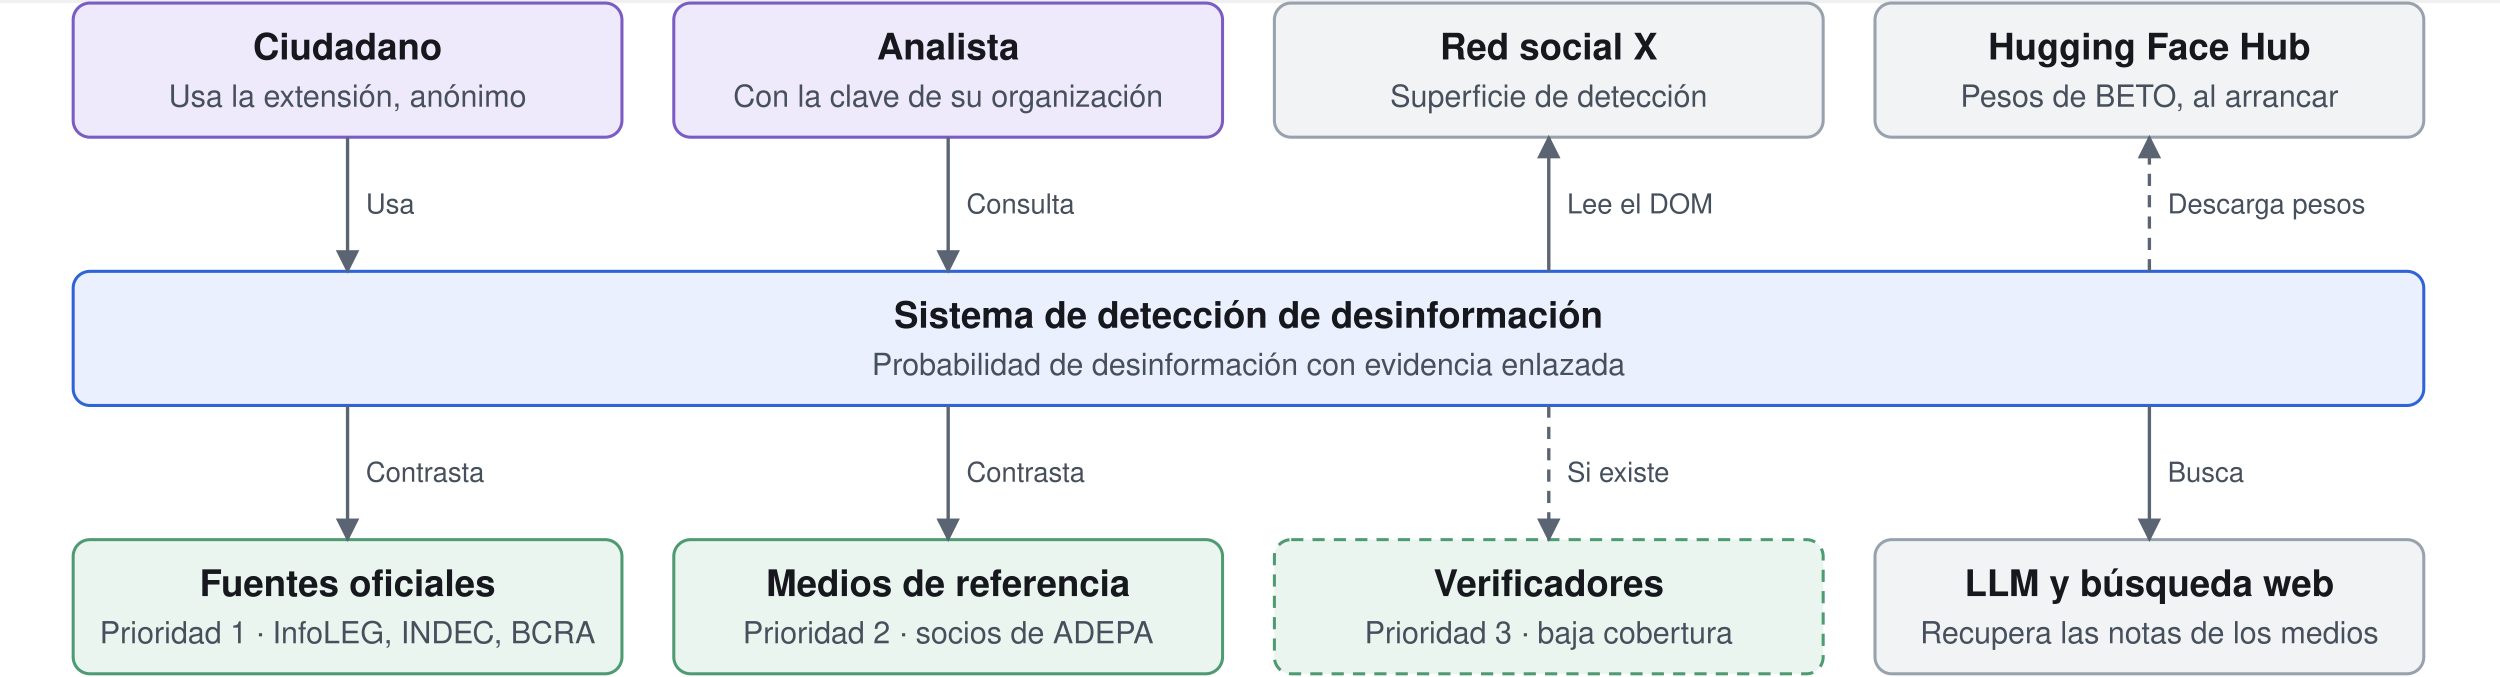
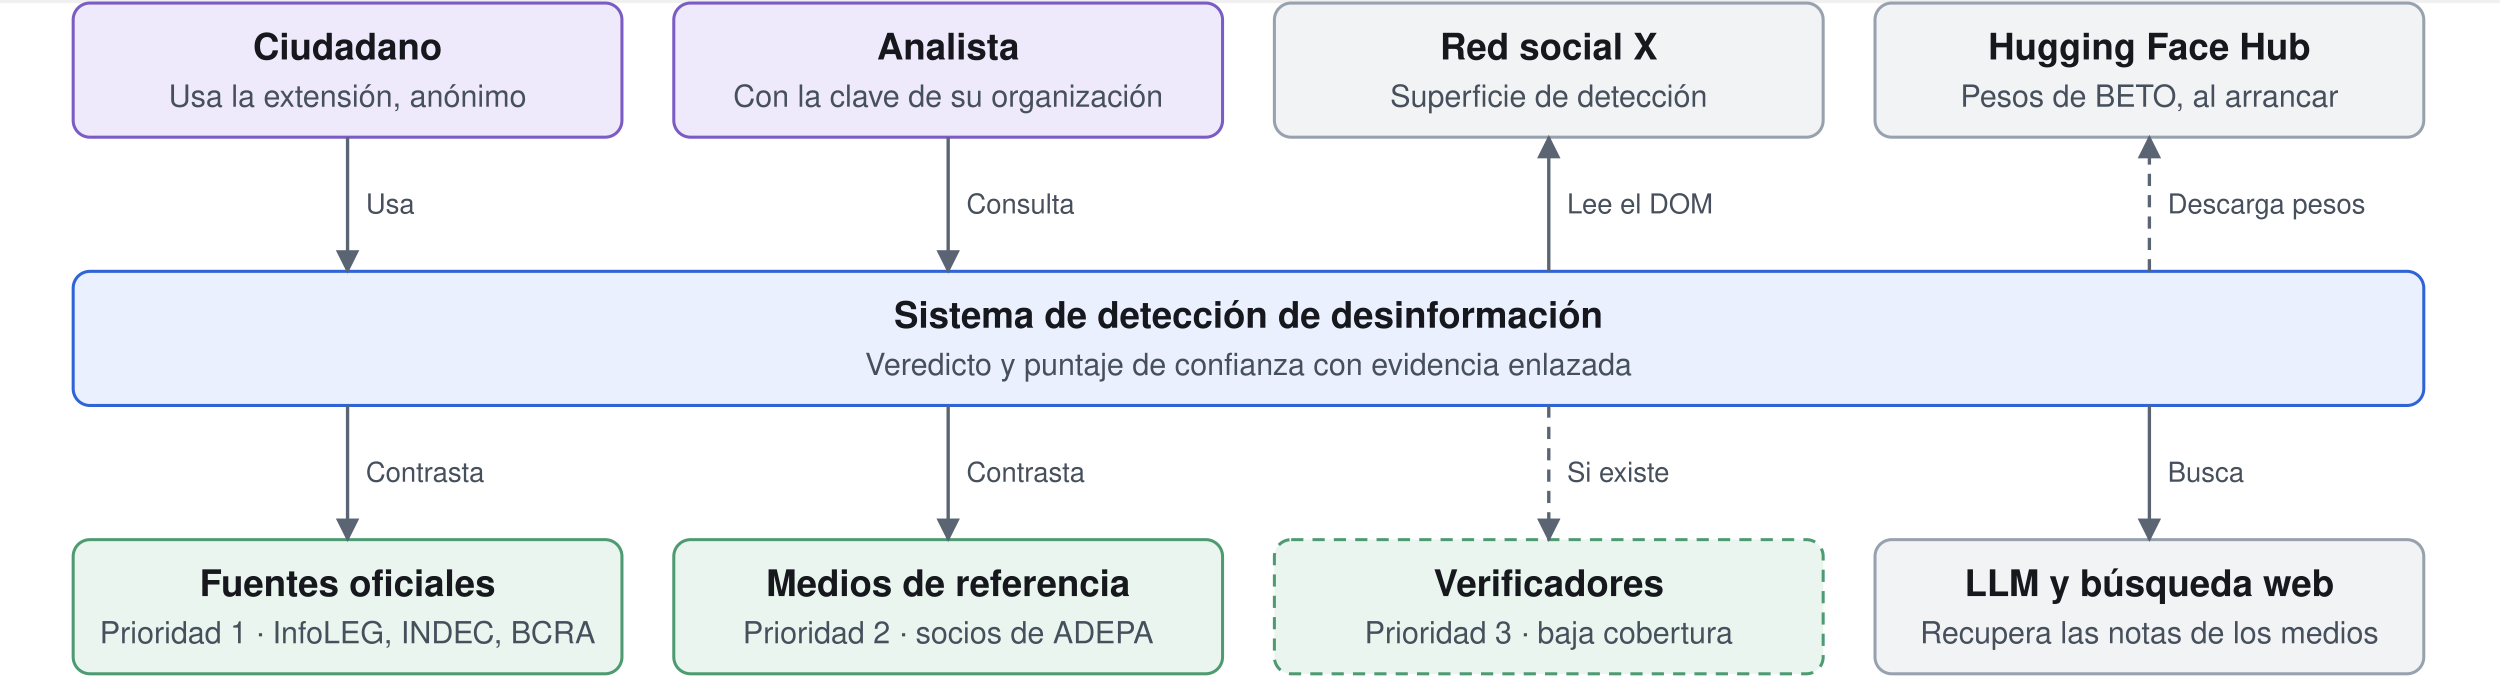
<svg xmlns="http://www.w3.org/2000/svg" viewBox="0 -2 1640 444" width="1640" height="444" font-family="'Avenir Next','Segoe UI',system-ui,Helvetica,Arial,sans-serif">
  <style>
    .t{font-size:24px;font-weight:700;fill:#16181D;text-anchor:middle}
    .d{font-size:20px;fill:#464F5C;text-anchor:middle}
    .cl{font-size:20px;font-style:italic;fill:#464F5C;text-anchor:end}
    .c{fill:none;stroke:#2F63D8;stroke-width:2;stroke-dasharray:10 8;opacity:.5}
    .cz{fill:none;stroke:#98A2AE;stroke-width:2;stroke-dasharray:10 8}
    .dash{stroke-dasharray:8 6}
    .ag{fill:none;stroke:#5A6472;stroke-width:2.2;marker-end:url(#pg)}.lg{font-size:18px;fill:#464F5C}.ao{fill:none;stroke:#C2621F;stroke-width:2.2;marker-end:url(#po)}.lo{font-size:18px;fill:#C2621F;font-weight:600}.av{fill:none;stroke:#2E8B57;stroke-width:2.2;marker-end:url(#pv)}.lv{font-size:18px;fill:#2E8B57;font-weight:600}
  </style>
  <defs>
    <marker id="pg" viewBox="0 0 10 10" refX="9" refY="5" markerWidth="7" markerHeight="7" orient="auto-start-reverse">
      <path d="M0,0 L10,5 L0,10 z" fill="#5A6472" />
    </marker>
    <marker id="po" viewBox="0 0 10 10" refX="9" refY="5" markerWidth="7" markerHeight="7" orient="auto-start-reverse">
      <path d="M0,0 L10,5 L0,10 z" fill="#C2621F" />
    </marker>
    <marker id="pv" viewBox="0 0 10 10" refX="9" refY="5" markerWidth="7" markerHeight="7" orient="auto-start-reverse">
      <path d="M0,0 L10,5 L0,10 z" fill="#2E8B57" />
    </marker>
  </defs>
  <rect width="100%" height="100%" fill="#fff" />
  <rect x="48" y="0" width="360" height="88" rx="11" fill="#EFEAFB" stroke="#7B5BC4" stroke-width="2" />
  <text x="228" y="37" class="t">Ciudadano</text>
  <text x="228" y="68" class="d">Usa la extensión, anónimo</text>
  <rect x="442" y="0" width="360" height="88" rx="11" fill="#EFEAFB" stroke="#7B5BC4" stroke-width="2" />
  <text x="622" y="37" class="t">Analista</text>
  <text x="622" y="68" class="d">Con la clave de su organización</text>
  <rect x="836" y="0" width="360" height="88" rx="11" fill="#F1F3F5" stroke="#98A2AE" stroke-width="2" />
  <text x="1016" y="37" class="t">Red social X</text>
  <text x="1016" y="68" class="d">Superficie de detección</text>
  <rect x="1230" y="0" width="360" height="88" rx="11" fill="#F1F3F5" stroke="#98A2AE" stroke-width="2" />
  <text x="1410" y="37" class="t">Hugging Face Hub</text>
  <text x="1410" y="68" class="d">Pesos de BETO, al arrancar</text>
  <rect x="48" y="176" width="1542" height="88" rx="11" fill="#EAF0FE" stroke="#2F63D8" stroke-width="2" />
  <text x="819" y="213" class="t">Sistema de detección de desinformación</text>
-   <text x="819" y="244" class="d">Probabilidad de desinformación con evidencia enlazada</text>
+   <text x="819" y="244" class="d">Veredicto y puntaje de confianza con evidencia enlazada</text>
  <rect x="48" y="352" width="360" height="88" rx="11" fill="#E9F5EE" stroke="#4E9B72" stroke-width="2" />
  <text x="228" y="389" class="t">Fuentes oficiales</text>
  <text x="228" y="420" class="d">Prioridad 1 · InfoLEG, INDEC, BCRA</text>
  <rect x="442" y="352" width="360" height="88" rx="11" fill="#E9F5EE" stroke="#4E9B72" stroke-width="2" />
  <text x="622" y="389" class="t">Medios de referencia</text>
  <text x="622" y="420" class="d">Prioridad 2 · socios de ADEPA</text>
  <rect x="836" y="352" width="360" height="88" rx="11" fill="#E9F5EE" stroke="#4E9B72" stroke-width="2" stroke-dasharray="8 6" />
  <text x="1016" y="389" class="t">Verificadores</text>
  <text x="1016" y="420" class="d">Prioridad 3 · baja cobertura</text>
  <rect x="1230" y="352" width="360" height="88" rx="11" fill="#F1F3F5" stroke="#98A2AE" stroke-width="2" />
  <text x="1410" y="389" class="t">LLM y búsqueda web</text>
  <text x="1410" y="420" class="d">Recupera las notas de los medios</text>
  <polyline points="228,88 228,176" class="ag" />
  <text x="240" y="138" class="lg">Usa</text>
  <polyline points="622,88 622,176" class="ag" />
  <text x="634" y="138" class="lg">Consulta</text>
  <polyline points="1016,176 1016,88" class="ag" />
  <text x="1028" y="138" class="lg">Lee el DOM</text>
  <polyline points="1410,176 1410,88" class="ag dash" />
  <text x="1422" y="138" class="lg">Descarga pesos</text>
  <polyline points="228,264 228,352" class="ag" />
  <text x="240" y="314" class="lg">Contrasta</text>
  <polyline points="622,264 622,352" class="ag" />
  <text x="634" y="314" class="lg">Contrasta</text>
  <polyline points="1016,264 1016,352" class="ag dash" />
  <text x="1028" y="314" class="lg">Si existe</text>
  <polyline points="1410,264 1410,352" class="ag" />
  <text x="1422" y="314" class="lg">Busca</text>
</svg>
